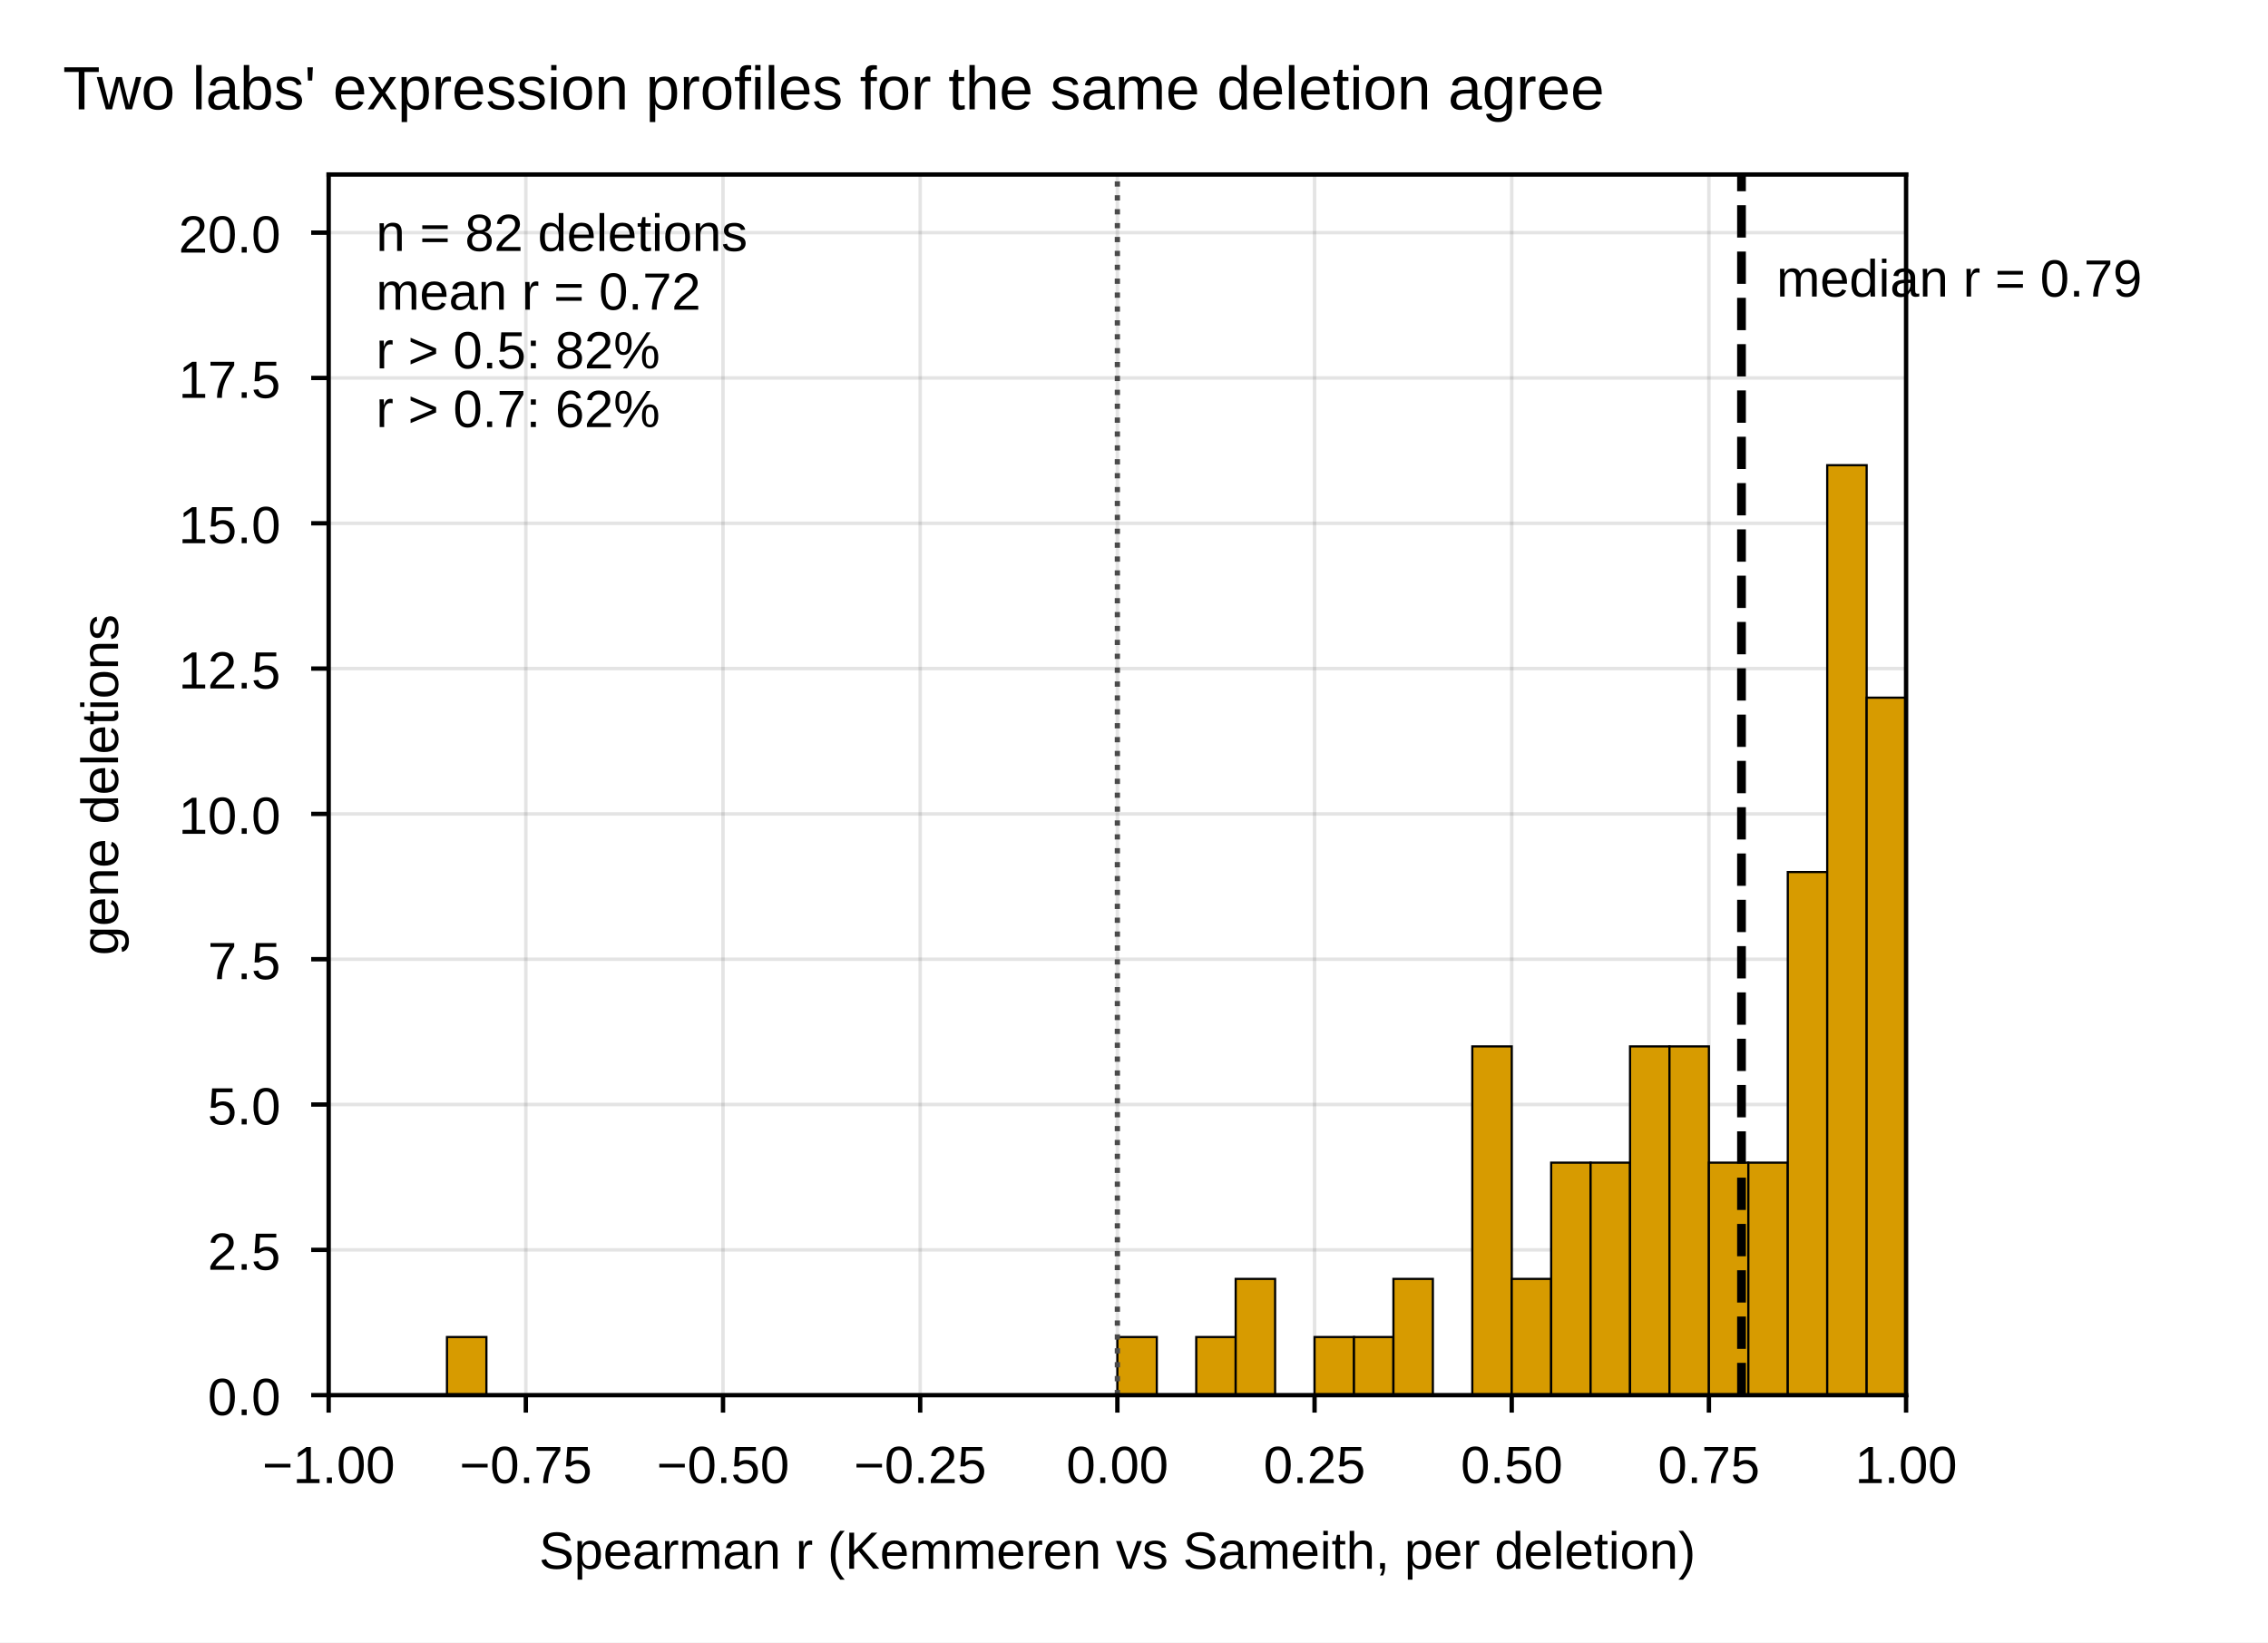
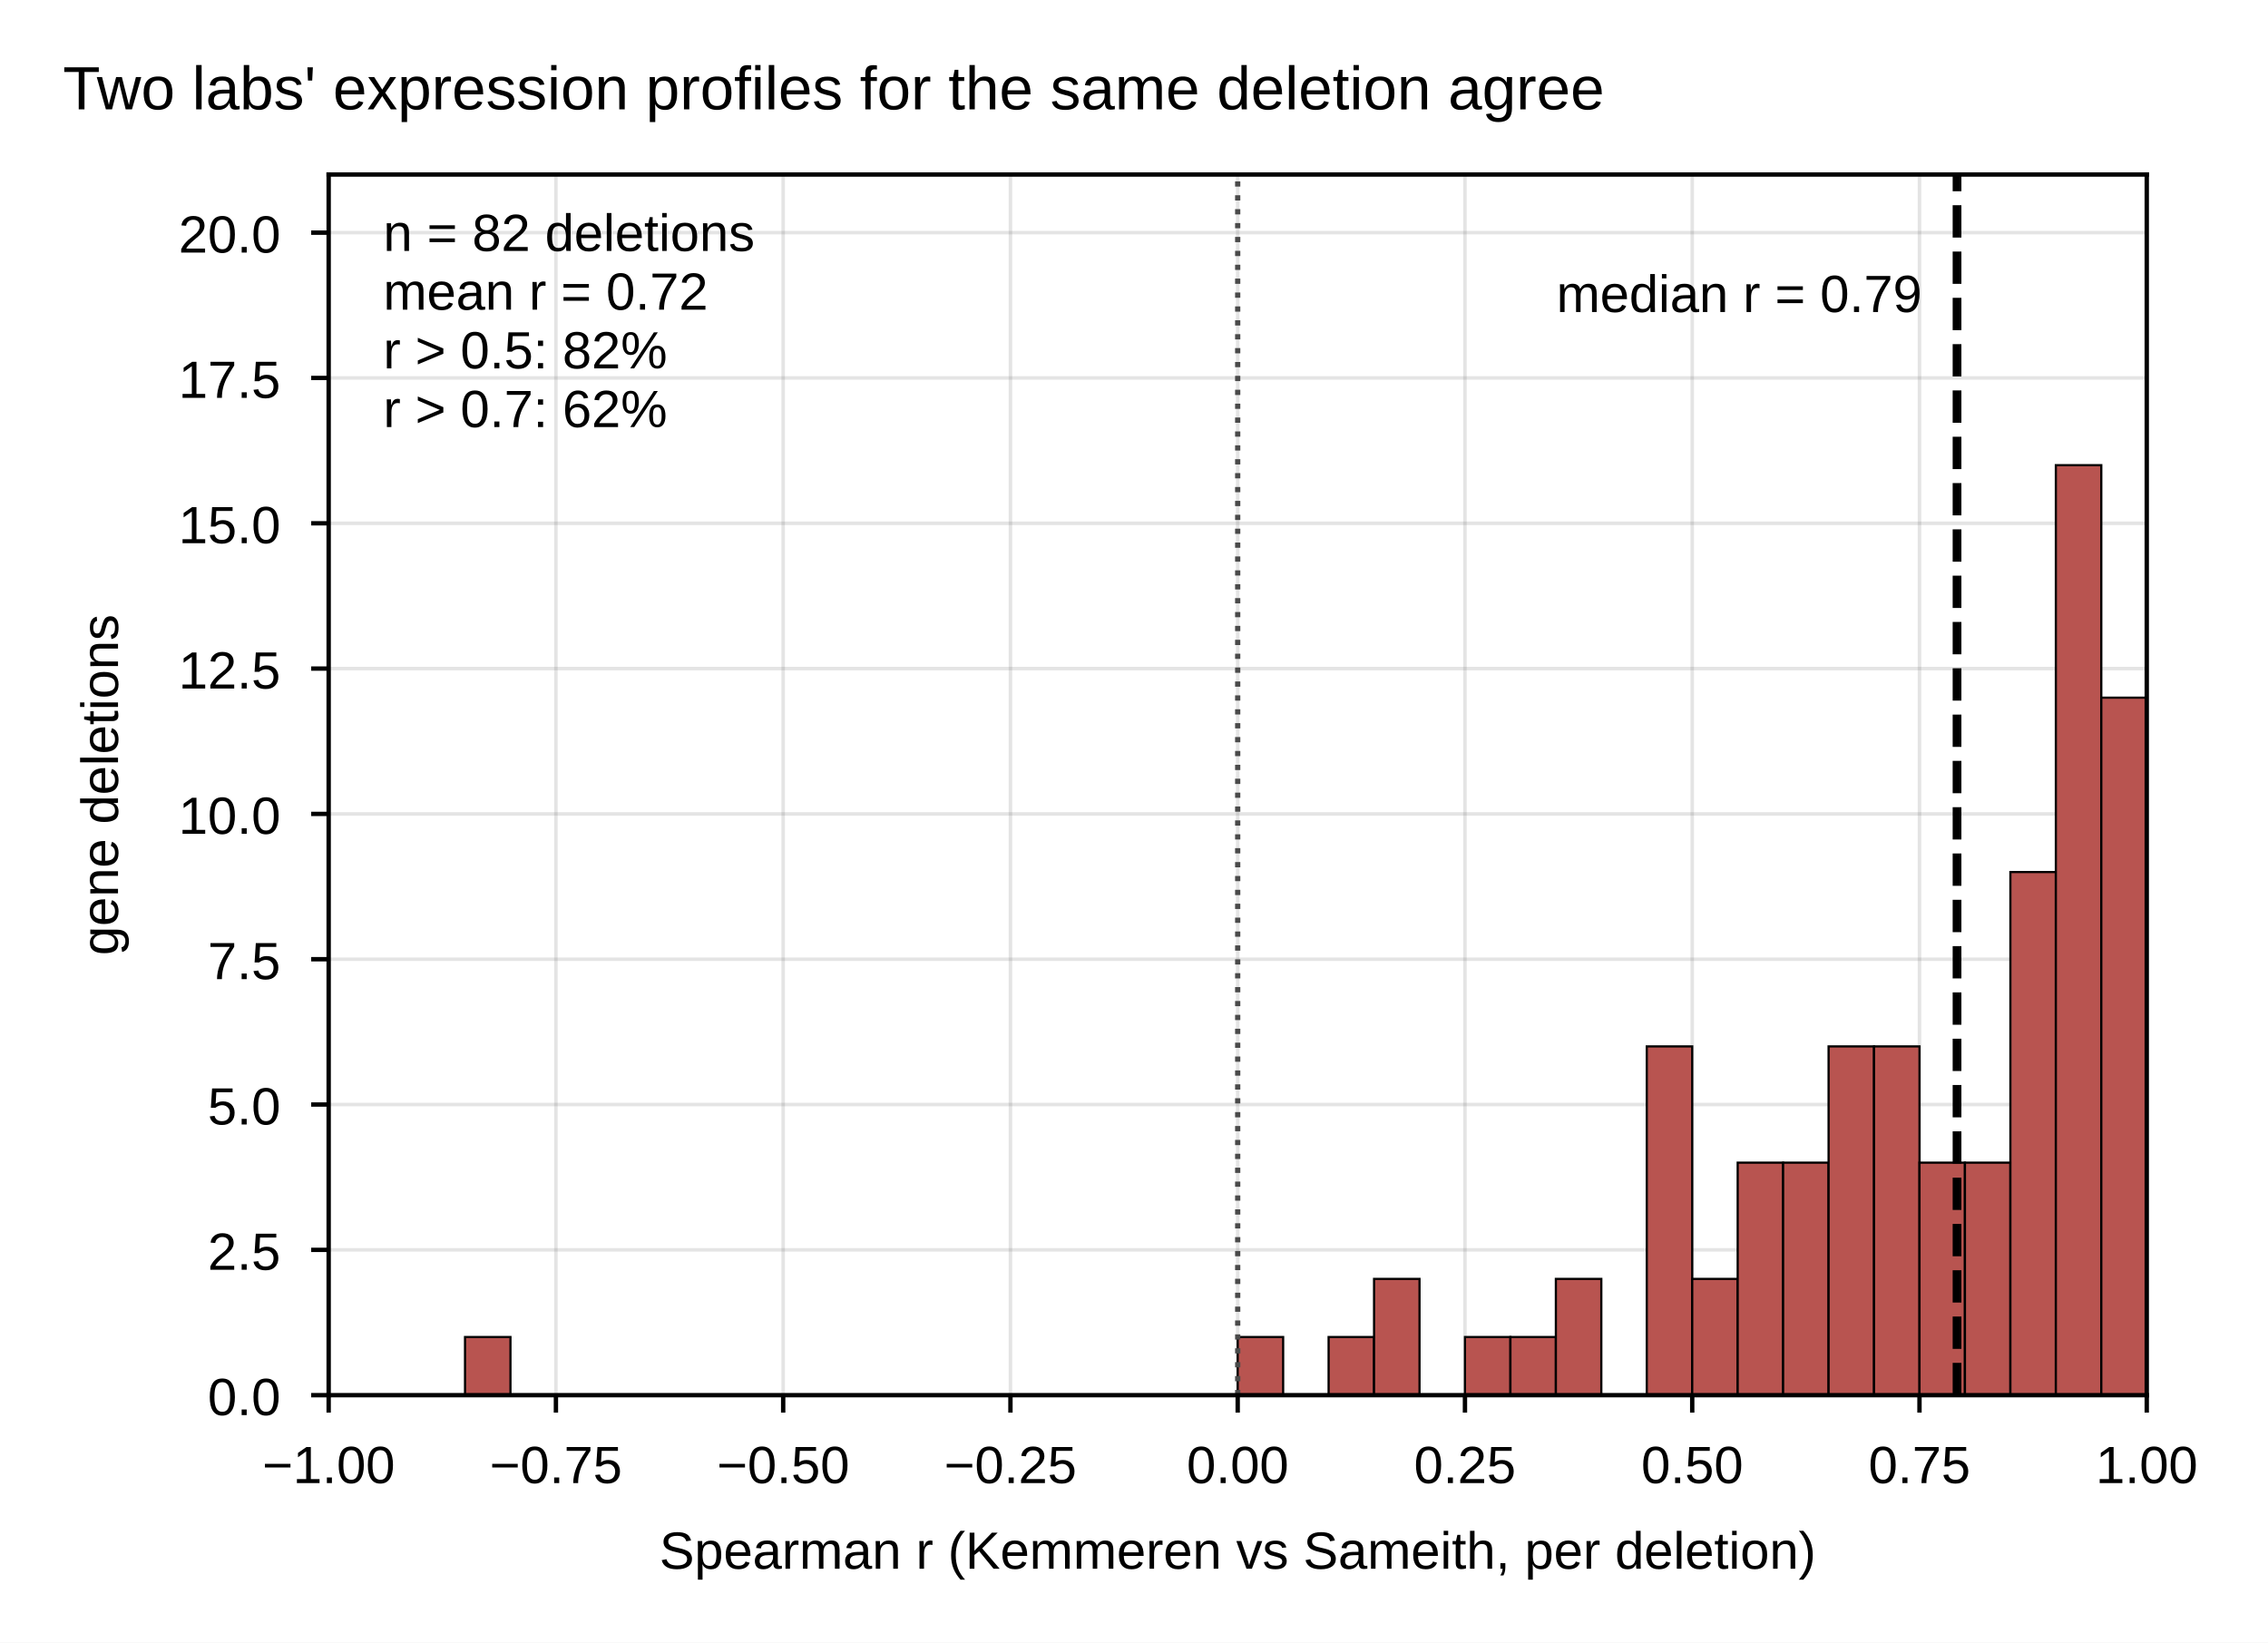
- <svg xmlns="http://www.w3.org/2000/svg" xmlns:xlink="http://www.w3.org/1999/xlink" width="360.559" height="261.115" viewBox="0 0 360.559 261.115" version="1.1">
+ <svg xmlns="http://www.w3.org/2000/svg" xmlns:xlink="http://www.w3.org/1999/xlink" width="360.557" height="261.115" viewBox="0 0 360.557 261.115" version="1.1">
  <g transform="scale(1.388889)">
    <defs>
      <style type="text/css">*{stroke-linejoin: round; stroke-linecap: butt}</style>
    </defs>
    <g id="figure_1">
      <g id="patch_1">
-         <path d="M 0 188.003  L 259.602 188.003  L 259.602 0  L 0 0  z " style="fill: #ffffff" />
+         <path d="M 0 188.003  L 259.601 188.003  L 259.601 0  L 0 0  z " style="fill: #ffffff" />
      </g>
      <g id="axes_1">
        <g id="patch_2">
-           <path d="M 37.619 159.689  L 218.177 159.689  L 218.177 19.975  L 37.619 19.975  z " style="fill: #ffffff" />
+           <path d="M 37.619 159.689  L 245.722 159.689  L 245.722 19.975  L 37.619 19.975  z " style="fill: #ffffff" />
        </g>
        <g id="matplotlib.axis_1">
          <g id="xtick_1">
            <g id="line2d_1">
-               <path d="M 37.619 159.689  L 37.619 19.975  " clip-path="url(#pa8dea5b2d0)" style="fill: none; stroke: #4a4a4a; stroke-opacity: 0.15; stroke-width: 0.4; stroke-linecap: square" />
+               <path d="M 37.619 159.689  L 37.619 19.975  " clip-path="url(#pc65c2c887c)" style="fill: none; stroke: #4a4a4a; stroke-opacity: 0.15; stroke-width: 0.4; stroke-linecap: square" />
            </g>
            <g id="line2d_2">
              <defs>
-                 <path id="m98ed758b0b" d="M 0 0  L 0 2  " style="stroke: #000000; stroke-width: 0.5" />
+                 <path id="md469f7d8dd" d="M 0 0  L 0 2  " style="stroke: #000000; stroke-width: 0.5" />
              </defs>
              <g>
-                 <use xlink:href="#m98ed758b0b" x="37.619" y="159.689" style="stroke: #000000; stroke-width: 0.5" />
+                 <use xlink:href="#md469f7d8dd" x="37.619" y="159.689" style="stroke: #000000; stroke-width: 0.5" />
              </g>
            </g>
            <g id="text_1">
              <text style="font-size: 6px; font-family: 'Arial', 'Helvetica', 'DejaVu Sans', sans-serif; text-anchor: middle" x="37.619" y="169.748" transform="rotate(-0 37.61925 169.748)">−1.00</text>
            </g>
          </g>
          <g id="xtick_2">
            <g id="line2d_3">
-               <path d="M 60.189 159.689  L 60.189 19.975  " clip-path="url(#pa8dea5b2d0)" style="fill: none; stroke: #4a4a4a; stroke-opacity: 0.15; stroke-width: 0.4; stroke-linecap: square" />
+               <path d="M 63.632 159.689  L 63.632 19.975  " clip-path="url(#pc65c2c887c)" style="fill: none; stroke: #4a4a4a; stroke-opacity: 0.15; stroke-width: 0.4; stroke-linecap: square" />
            </g>
            <g id="line2d_4">
              <g>
-                 <use xlink:href="#m98ed758b0b" x="60.189" y="159.689" style="stroke: #000000; stroke-width: 0.5" />
+                 <use xlink:href="#md469f7d8dd" x="63.632" y="159.689" style="stroke: #000000; stroke-width: 0.5" />
              </g>
            </g>
            <g id="text_2">
-               <text style="font-size: 6px; font-family: 'Arial', 'Helvetica', 'DejaVu Sans', sans-serif; text-anchor: middle" x="60.189" y="169.748" transform="rotate(-0 60.18896 169.748)">−0.75</text>
+               <text style="font-size: 6px; font-family: 'Arial', 'Helvetica', 'DejaVu Sans', sans-serif; text-anchor: middle" x="63.632" y="169.748" transform="rotate(-0 63.63205 169.748)">−0.75</text>
            </g>
          </g>
          <g id="xtick_3">
            <g id="line2d_5">
-               <path d="M 82.759 159.689  L 82.759 19.975  " clip-path="url(#pa8dea5b2d0)" style="fill: none; stroke: #4a4a4a; stroke-opacity: 0.15; stroke-width: 0.4; stroke-linecap: square" />
+               <path d="M 89.645 159.689  L 89.645 19.975  " clip-path="url(#pc65c2c887c)" style="fill: none; stroke: #4a4a4a; stroke-opacity: 0.15; stroke-width: 0.4; stroke-linecap: square" />
            </g>
            <g id="line2d_6">
              <g>
-                 <use xlink:href="#m98ed758b0b" x="82.759" y="159.689" style="stroke: #000000; stroke-width: 0.5" />
+                 <use xlink:href="#md469f7d8dd" x="89.645" y="159.689" style="stroke: #000000; stroke-width: 0.5" />
              </g>
            </g>
            <g id="text_3">
-               <text style="font-size: 6px; font-family: 'Arial', 'Helvetica', 'DejaVu Sans', sans-serif; text-anchor: middle" x="82.759" y="169.748" transform="rotate(-0 82.75867 169.748)">−0.50</text>
+               <text style="font-size: 6px; font-family: 'Arial', 'Helvetica', 'DejaVu Sans', sans-serif; text-anchor: middle" x="89.645" y="169.748" transform="rotate(-0 89.64485 169.748)">−0.50</text>
            </g>
          </g>
          <g id="xtick_4">
            <g id="line2d_7">
-               <path d="M 105.328 159.689  L 105.328 19.975  " clip-path="url(#pa8dea5b2d0)" style="fill: none; stroke: #4a4a4a; stroke-opacity: 0.15; stroke-width: 0.4; stroke-linecap: square" />
+               <path d="M 115.658 159.689  L 115.658 19.975  " clip-path="url(#pc65c2c887c)" style="fill: none; stroke: #4a4a4a; stroke-opacity: 0.15; stroke-width: 0.4; stroke-linecap: square" />
            </g>
            <g id="line2d_8">
              <g>
-                 <use xlink:href="#m98ed758b0b" x="105.328" y="159.689" style="stroke: #000000; stroke-width: 0.5" />
+                 <use xlink:href="#md469f7d8dd" x="115.658" y="159.689" style="stroke: #000000; stroke-width: 0.5" />
              </g>
            </g>
            <g id="text_4">
-               <text style="font-size: 6px; font-family: 'Arial', 'Helvetica', 'DejaVu Sans', sans-serif; text-anchor: middle" x="105.328" y="169.748" transform="rotate(-0 105.3284 169.748)">−0.25</text>
+               <text style="font-size: 6px; font-family: 'Arial', 'Helvetica', 'DejaVu Sans', sans-serif; text-anchor: middle" x="115.658" y="169.748" transform="rotate(-0 115.6576 169.748)">−0.25</text>
            </g>
          </g>
          <g id="xtick_5">
            <g id="line2d_9">
-               <path d="M 127.898 159.689  L 127.898 19.975  " clip-path="url(#pa8dea5b2d0)" style="fill: none; stroke: #4a4a4a; stroke-opacity: 0.15; stroke-width: 0.4; stroke-linecap: square" />
+               <path d="M 141.67 159.689  L 141.67 19.975  " clip-path="url(#pc65c2c887c)" style="fill: none; stroke: #4a4a4a; stroke-opacity: 0.15; stroke-width: 0.4; stroke-linecap: square" />
            </g>
            <g id="line2d_10">
              <g>
-                 <use xlink:href="#m98ed758b0b" x="127.898" y="159.689" style="stroke: #000000; stroke-width: 0.5" />
+                 <use xlink:href="#md469f7d8dd" x="141.67" y="159.689" style="stroke: #000000; stroke-width: 0.5" />
              </g>
            </g>
            <g id="text_5">
-               <text style="font-size: 6px; font-family: 'Arial', 'Helvetica', 'DejaVu Sans', sans-serif; text-anchor: middle" x="127.898" y="169.748" transform="rotate(-0 127.8981 169.748)">0.00</text>
+               <text style="font-size: 6px; font-family: 'Arial', 'Helvetica', 'DejaVu Sans', sans-serif; text-anchor: middle" x="141.67" y="169.748" transform="rotate(-0 141.6704 169.748)">0.00</text>
            </g>
          </g>
          <g id="xtick_6">
            <g id="line2d_11">
-               <path d="M 150.468 159.689  L 150.468 19.975  " clip-path="url(#pa8dea5b2d0)" style="fill: none; stroke: #4a4a4a; stroke-opacity: 0.15; stroke-width: 0.4; stroke-linecap: square" />
+               <path d="M 167.683 159.689  L 167.683 19.975  " clip-path="url(#pc65c2c887c)" style="fill: none; stroke: #4a4a4a; stroke-opacity: 0.15; stroke-width: 0.4; stroke-linecap: square" />
            </g>
            <g id="line2d_12">
              <g>
-                 <use xlink:href="#m98ed758b0b" x="150.468" y="159.689" style="stroke: #000000; stroke-width: 0.5" />
+                 <use xlink:href="#md469f7d8dd" x="167.683" y="159.689" style="stroke: #000000; stroke-width: 0.5" />
              </g>
            </g>
            <g id="text_6">
-               <text style="font-size: 6px; font-family: 'Arial', 'Helvetica', 'DejaVu Sans', sans-serif; text-anchor: middle" x="150.468" y="169.748" transform="rotate(-0 150.4678 169.748)">0.25</text>
+               <text style="font-size: 6px; font-family: 'Arial', 'Helvetica', 'DejaVu Sans', sans-serif; text-anchor: middle" x="167.683" y="169.748" transform="rotate(-0 167.6832 169.748)">0.25</text>
            </g>
          </g>
          <g id="xtick_7">
            <g id="line2d_13">
-               <path d="M 173.038 159.689  L 173.038 19.975  " clip-path="url(#pa8dea5b2d0)" style="fill: none; stroke: #4a4a4a; stroke-opacity: 0.15; stroke-width: 0.4; stroke-linecap: square" />
+               <path d="M 193.696 159.689  L 193.696 19.975  " clip-path="url(#pc65c2c887c)" style="fill: none; stroke: #4a4a4a; stroke-opacity: 0.15; stroke-width: 0.4; stroke-linecap: square" />
            </g>
            <g id="line2d_14">
              <g>
-                 <use xlink:href="#m98ed758b0b" x="173.038" y="159.689" style="stroke: #000000; stroke-width: 0.5" />
+                 <use xlink:href="#md469f7d8dd" x="193.696" y="159.689" style="stroke: #000000; stroke-width: 0.5" />
              </g>
            </g>
            <g id="text_7">
-               <text style="font-size: 6px; font-family: 'Arial', 'Helvetica', 'DejaVu Sans', sans-serif; text-anchor: middle" x="173.038" y="169.748" transform="rotate(-0 173.0375 169.748)">0.50</text>
+               <text style="font-size: 6px; font-family: 'Arial', 'Helvetica', 'DejaVu Sans', sans-serif; text-anchor: middle" x="193.696" y="169.748" transform="rotate(-0 193.696 169.748)">0.50</text>
            </g>
          </g>
          <g id="xtick_8">
            <g id="line2d_15">
-               <path d="M 195.607 159.689  L 195.607 19.975  " clip-path="url(#pa8dea5b2d0)" style="fill: none; stroke: #4a4a4a; stroke-opacity: 0.15; stroke-width: 0.4; stroke-linecap: square" />
+               <path d="M 219.709 159.689  L 219.709 19.975  " clip-path="url(#pc65c2c887c)" style="fill: none; stroke: #4a4a4a; stroke-opacity: 0.15; stroke-width: 0.4; stroke-linecap: square" />
            </g>
            <g id="line2d_16">
              <g>
-                 <use xlink:href="#m98ed758b0b" x="195.607" y="159.689" style="stroke: #000000; stroke-width: 0.5" />
+                 <use xlink:href="#md469f7d8dd" x="219.709" y="159.689" style="stroke: #000000; stroke-width: 0.5" />
              </g>
            </g>
            <g id="text_8">
-               <text style="font-size: 6px; font-family: 'Arial', 'Helvetica', 'DejaVu Sans', sans-serif; text-anchor: middle" x="195.607" y="169.748" transform="rotate(-0 195.6072 169.748)">0.75</text>
+               <text style="font-size: 6px; font-family: 'Arial', 'Helvetica', 'DejaVu Sans', sans-serif; text-anchor: middle" x="219.709" y="169.748" transform="rotate(-0 219.7088 169.748)">0.75</text>
            </g>
          </g>
          <g id="xtick_9">
            <g id="line2d_17">
-               <path d="M 218.177 159.689  L 218.177 19.975  " clip-path="url(#pa8dea5b2d0)" style="fill: none; stroke: #4a4a4a; stroke-opacity: 0.15; stroke-width: 0.4; stroke-linecap: square" />
+               <path d="M 245.722 159.689  L 245.722 19.975  " clip-path="url(#pc65c2c887c)" style="fill: none; stroke: #4a4a4a; stroke-opacity: 0.15; stroke-width: 0.4; stroke-linecap: square" />
            </g>
            <g id="line2d_18">
              <g>
-                 <use xlink:href="#m98ed758b0b" x="218.177" y="159.689" style="stroke: #000000; stroke-width: 0.5" />
+                 <use xlink:href="#md469f7d8dd" x="245.722" y="159.689" style="stroke: #000000; stroke-width: 0.5" />
              </g>
            </g>
            <g id="text_9">
-               <text style="font-size: 6px; font-family: 'Arial', 'Helvetica', 'DejaVu Sans', sans-serif; text-anchor: middle" x="218.177" y="169.748" transform="rotate(-0 218.1769 169.748)">1.00</text>
+               <text style="font-size: 6px; font-family: 'Arial', 'Helvetica', 'DejaVu Sans', sans-serif; text-anchor: middle" x="245.722" y="169.748" transform="rotate(-0 245.7216 169.748)">1.00</text>
            </g>
          </g>
          <g id="text_10">
-             <text style="font-size: 6px; font-family: 'Arial', 'Helvetica', 'DejaVu Sans', sans-serif; text-anchor: middle" x="127.898" y="179.555" transform="rotate(-0 127.8981 179.5549)">Spearman r  (Kemmeren vs Sameith, per deletion)</text>
+             <text style="font-size: 6px; font-family: 'Arial', 'Helvetica', 'DejaVu Sans', sans-serif; text-anchor: middle" x="141.67" y="179.555" transform="rotate(-0 141.6704 179.5549)">Spearman r  (Kemmeren vs Sameith, per deletion)</text>
          </g>
        </g>
        <g id="matplotlib.axis_2">
          <g id="ytick_1">
            <g id="line2d_19">
-               <path d="M 37.619 159.689  L 218.177 159.689  " clip-path="url(#pa8dea5b2d0)" style="fill: none; stroke: #4a4a4a; stroke-opacity: 0.15; stroke-width: 0.4; stroke-linecap: square" />
+               <path d="M 37.619 159.689  L 245.722 159.689  " clip-path="url(#pc65c2c887c)" style="fill: none; stroke: #4a4a4a; stroke-opacity: 0.15; stroke-width: 0.4; stroke-linecap: square" />
            </g>
            <g id="line2d_20">
              <defs>
-                 <path id="md555bbc85b" d="M 0 0  L -2 0  " style="stroke: #000000; stroke-width: 0.5" />
+                 <path id="m8a051f72f9" d="M 0 0  L -2 0  " style="stroke: #000000; stroke-width: 0.5" />
              </defs>
              <g>
-                 <use xlink:href="#md555bbc85b" x="37.619" y="159.689" style="stroke: #000000; stroke-width: 0.5" />
+                 <use xlink:href="#m8a051f72f9" x="37.619" y="159.689" style="stroke: #000000; stroke-width: 0.5" />
              </g>
            </g>
            <g id="text_11">
              <text style="font-size: 6px; font-family: 'Arial', 'Helvetica', 'DejaVu Sans', sans-serif; text-anchor: end" x="32.119" y="161.968" transform="rotate(-0 32.11925 161.9685)">0.0</text>
            </g>
          </g>
          <g id="ytick_2">
            <g id="line2d_21">
-               <path d="M 37.619 143.056  L 218.177 143.056  " clip-path="url(#pa8dea5b2d0)" style="fill: none; stroke: #4a4a4a; stroke-opacity: 0.15; stroke-width: 0.4; stroke-linecap: square" />
+               <path d="M 37.619 143.056  L 245.722 143.056  " clip-path="url(#pc65c2c887c)" style="fill: none; stroke: #4a4a4a; stroke-opacity: 0.15; stroke-width: 0.4; stroke-linecap: square" />
            </g>
            <g id="line2d_22">
              <g>
-                 <use xlink:href="#md555bbc85b" x="37.619" y="143.056" style="stroke: #000000; stroke-width: 0.5" />
+                 <use xlink:href="#m8a051f72f9" x="37.619" y="143.056" style="stroke: #000000; stroke-width: 0.5" />
              </g>
            </g>
            <g id="text_12">
              <text style="font-size: 6px; font-family: 'Arial', 'Helvetica', 'DejaVu Sans', sans-serif; text-anchor: end" x="32.119" y="145.336" transform="rotate(-0 32.11925 145.3359)">2.5</text>
            </g>
          </g>
          <g id="ytick_3">
            <g id="line2d_23">
-               <path d="M 37.619 126.424  L 218.177 126.424  " clip-path="url(#pa8dea5b2d0)" style="fill: none; stroke: #4a4a4a; stroke-opacity: 0.15; stroke-width: 0.4; stroke-linecap: square" />
+               <path d="M 37.619 126.424  L 245.722 126.424  " clip-path="url(#pc65c2c887c)" style="fill: none; stroke: #4a4a4a; stroke-opacity: 0.15; stroke-width: 0.4; stroke-linecap: square" />
            </g>
            <g id="line2d_24">
              <g>
-                 <use xlink:href="#md555bbc85b" x="37.619" y="126.424" style="stroke: #000000; stroke-width: 0.5" />
+                 <use xlink:href="#m8a051f72f9" x="37.619" y="126.424" style="stroke: #000000; stroke-width: 0.5" />
              </g>
            </g>
            <g id="text_13">
              <text style="font-size: 6px; font-family: 'Arial', 'Helvetica', 'DejaVu Sans', sans-serif; text-anchor: end" x="32.119" y="128.703" transform="rotate(-0 32.11925 128.7033)">5.0</text>
            </g>
          </g>
          <g id="ytick_4">
            <g id="line2d_25">
-               <path d="M 37.619 109.791  L 218.177 109.791  " clip-path="url(#pa8dea5b2d0)" style="fill: none; stroke: #4a4a4a; stroke-opacity: 0.15; stroke-width: 0.4; stroke-linecap: square" />
+               <path d="M 37.619 109.791  L 245.722 109.791  " clip-path="url(#pc65c2c887c)" style="fill: none; stroke: #4a4a4a; stroke-opacity: 0.15; stroke-width: 0.4; stroke-linecap: square" />
            </g>
            <g id="line2d_26">
              <g>
-                 <use xlink:href="#md555bbc85b" x="37.619" y="109.791" style="stroke: #000000; stroke-width: 0.5" />
+                 <use xlink:href="#m8a051f72f9" x="37.619" y="109.791" style="stroke: #000000; stroke-width: 0.5" />
              </g>
            </g>
            <g id="text_14">
              <text style="font-size: 6px; font-family: 'Arial', 'Helvetica', 'DejaVu Sans', sans-serif; text-anchor: end" x="32.119" y="112.071" transform="rotate(-0 32.11925 112.0707)">7.5</text>
            </g>
          </g>
          <g id="ytick_5">
            <g id="line2d_27">
-               <path d="M 37.619 93.159  L 218.177 93.159  " clip-path="url(#pa8dea5b2d0)" style="fill: none; stroke: #4a4a4a; stroke-opacity: 0.15; stroke-width: 0.4; stroke-linecap: square" />
+               <path d="M 37.619 93.159  L 245.722 93.159  " clip-path="url(#pc65c2c887c)" style="fill: none; stroke: #4a4a4a; stroke-opacity: 0.15; stroke-width: 0.4; stroke-linecap: square" />
            </g>
            <g id="line2d_28">
              <g>
-                 <use xlink:href="#md555bbc85b" x="37.619" y="93.159" style="stroke: #000000; stroke-width: 0.5" />
+                 <use xlink:href="#m8a051f72f9" x="37.619" y="93.159" style="stroke: #000000; stroke-width: 0.5" />
              </g>
            </g>
            <g id="text_15">
              <text style="font-size: 6px; font-family: 'Arial', 'Helvetica', 'DejaVu Sans', sans-serif; text-anchor: end" x="32.119" y="95.438" transform="rotate(-0 32.11925 95.43809)">10.0</text>
            </g>
          </g>
          <g id="ytick_6">
            <g id="line2d_29">
-               <path d="M 37.619 76.526  L 218.177 76.526  " clip-path="url(#pa8dea5b2d0)" style="fill: none; stroke: #4a4a4a; stroke-opacity: 0.15; stroke-width: 0.4; stroke-linecap: square" />
+               <path d="M 37.619 76.526  L 245.722 76.526  " clip-path="url(#pc65c2c887c)" style="fill: none; stroke: #4a4a4a; stroke-opacity: 0.15; stroke-width: 0.4; stroke-linecap: square" />
            </g>
            <g id="line2d_30">
              <g>
-                 <use xlink:href="#md555bbc85b" x="37.619" y="76.526" style="stroke: #000000; stroke-width: 0.5" />
+                 <use xlink:href="#m8a051f72f9" x="37.619" y="76.526" style="stroke: #000000; stroke-width: 0.5" />
              </g>
            </g>
            <g id="text_16">
              <text style="font-size: 6px; font-family: 'Arial', 'Helvetica', 'DejaVu Sans', sans-serif; text-anchor: end" x="32.119" y="78.806" transform="rotate(-0 32.11925 78.8055)">12.5</text>
            </g>
          </g>
          <g id="ytick_7">
            <g id="line2d_31">
-               <path d="M 37.619 59.893  L 218.177 59.893  " clip-path="url(#pa8dea5b2d0)" style="fill: none; stroke: #4a4a4a; stroke-opacity: 0.15; stroke-width: 0.4; stroke-linecap: square" />
+               <path d="M 37.619 59.893  L 245.722 59.893  " clip-path="url(#pc65c2c887c)" style="fill: none; stroke: #4a4a4a; stroke-opacity: 0.15; stroke-width: 0.4; stroke-linecap: square" />
            </g>
            <g id="line2d_32">
              <g>
-                 <use xlink:href="#md555bbc85b" x="37.619" y="59.893" style="stroke: #000000; stroke-width: 0.5" />
+                 <use xlink:href="#m8a051f72f9" x="37.619" y="59.893" style="stroke: #000000; stroke-width: 0.5" />
              </g>
            </g>
            <g id="text_17">
              <text style="font-size: 6px; font-family: 'Arial', 'Helvetica', 'DejaVu Sans', sans-serif; text-anchor: end" x="32.119" y="62.173" transform="rotate(-0 32.11925 62.17291)">15.0</text>
            </g>
          </g>
          <g id="ytick_8">
            <g id="line2d_33">
-               <path d="M 37.619 43.261  L 218.177 43.261  " clip-path="url(#pa8dea5b2d0)" style="fill: none; stroke: #4a4a4a; stroke-opacity: 0.15; stroke-width: 0.4; stroke-linecap: square" />
+               <path d="M 37.619 43.261  L 245.722 43.261  " clip-path="url(#pc65c2c887c)" style="fill: none; stroke: #4a4a4a; stroke-opacity: 0.15; stroke-width: 0.4; stroke-linecap: square" />
            </g>
            <g id="line2d_34">
              <g>
-                 <use xlink:href="#md555bbc85b" x="37.619" y="43.261" style="stroke: #000000; stroke-width: 0.5" />
+                 <use xlink:href="#m8a051f72f9" x="37.619" y="43.261" style="stroke: #000000; stroke-width: 0.5" />
              </g>
            </g>
            <g id="text_18">
              <text style="font-size: 6px; font-family: 'Arial', 'Helvetica', 'DejaVu Sans', sans-serif; text-anchor: end" x="32.119" y="45.54" transform="rotate(-0 32.11925 45.54032)">17.5</text>
            </g>
          </g>
          <g id="ytick_9">
            <g id="line2d_35">
-               <path d="M 37.619 26.628  L 218.177 26.628  " clip-path="url(#pa8dea5b2d0)" style="fill: none; stroke: #4a4a4a; stroke-opacity: 0.15; stroke-width: 0.4; stroke-linecap: square" />
+               <path d="M 37.619 26.628  L 245.722 26.628  " clip-path="url(#pc65c2c887c)" style="fill: none; stroke: #4a4a4a; stroke-opacity: 0.15; stroke-width: 0.4; stroke-linecap: square" />
            </g>
            <g id="line2d_36">
              <g>
-                 <use xlink:href="#md555bbc85b" x="37.619" y="26.628" style="stroke: #000000; stroke-width: 0.5" />
+                 <use xlink:href="#m8a051f72f9" x="37.619" y="26.628" style="stroke: #000000; stroke-width: 0.5" />
              </g>
            </g>
            <g id="text_19">
              <text style="font-size: 6px; font-family: 'Arial', 'Helvetica', 'DejaVu Sans', sans-serif; text-anchor: end" x="32.119" y="28.908" transform="rotate(-0 32.11925 28.90773)">20.0</text>
            </g>
          </g>
          <g id="text_20">
            <text style="font-size: 6px; font-family: 'Arial', 'Helvetica', 'DejaVu Sans', sans-serif; text-anchor: middle" x="13.512" y="89.832" transform="rotate(-90 13.51206 89.83204)">gene deletions</text>
          </g>
        </g>
        <g id="patch_3">
-           <path d="M 37.619 159.689  L 42.133 159.689  L 42.133 159.689  L 37.619 159.689  z " clip-path="url(#pa8dea5b2d0)" style="fill: #d79b00; stroke: #000000; stroke-width: 0.25; stroke-linejoin: miter" />
+           <path d="M 37.619 159.689  L 42.822 159.689  L 42.822 159.689  L 37.619 159.689  z " clip-path="url(#pc65c2c887c)" style="fill: #b85450; stroke: #000000; stroke-width: 0.25; stroke-linejoin: miter" />
        </g>
        <g id="patch_4">
-           <path d="M 42.133 159.689  L 46.647 159.689  L 46.647 159.689  L 42.133 159.689  z " clip-path="url(#pa8dea5b2d0)" style="fill: #d79b00; stroke: #000000; stroke-width: 0.25; stroke-linejoin: miter" />
+           <path d="M 42.822 159.689  L 48.024 159.689  L 48.024 159.689  L 42.822 159.689  z " clip-path="url(#pc65c2c887c)" style="fill: #b85450; stroke: #000000; stroke-width: 0.25; stroke-linejoin: miter" />
        </g>
        <g id="patch_5">
-           <path d="M 46.647 159.689  L 51.161 159.689  L 51.161 159.689  L 46.647 159.689  z " clip-path="url(#pa8dea5b2d0)" style="fill: #d79b00; stroke: #000000; stroke-width: 0.25; stroke-linejoin: miter" />
+           <path d="M 48.024 159.689  L 53.227 159.689  L 53.227 159.689  L 48.024 159.689  z " clip-path="url(#pc65c2c887c)" style="fill: #b85450; stroke: #000000; stroke-width: 0.25; stroke-linejoin: miter" />
        </g>
        <g id="patch_6">
-           <path d="M 51.161 159.689  L 55.675 159.689  L 55.675 153.036  L 51.161 153.036  z " clip-path="url(#pa8dea5b2d0)" style="fill: #d79b00; stroke: #000000; stroke-width: 0.25; stroke-linejoin: miter" />
+           <path d="M 53.227 159.689  L 58.429 159.689  L 58.429 153.036  L 53.227 153.036  z " clip-path="url(#pc65c2c887c)" style="fill: #b85450; stroke: #000000; stroke-width: 0.25; stroke-linejoin: miter" />
        </g>
        <g id="patch_7">
-           <path d="M 55.675 159.689  L 60.189 159.689  L 60.189 159.689  L 55.675 159.689  z " clip-path="url(#pa8dea5b2d0)" style="fill: #d79b00; stroke: #000000; stroke-width: 0.25; stroke-linejoin: miter" />
+           <path d="M 58.429 159.689  L 63.632 159.689  L 63.632 159.689  L 58.429 159.689  z " clip-path="url(#pc65c2c887c)" style="fill: #b85450; stroke: #000000; stroke-width: 0.25; stroke-linejoin: miter" />
        </g>
        <g id="patch_8">
-           <path d="M 60.189 159.689  L 64.703 159.689  L 64.703 159.689  L 60.189 159.689  z " clip-path="url(#pa8dea5b2d0)" style="fill: #d79b00; stroke: #000000; stroke-width: 0.25; stroke-linejoin: miter" />
+           <path d="M 63.632 159.689  L 68.835 159.689  L 68.835 159.689  L 63.632 159.689  z " clip-path="url(#pc65c2c887c)" style="fill: #b85450; stroke: #000000; stroke-width: 0.25; stroke-linejoin: miter" />
        </g>
        <g id="patch_9">
-           <path d="M 64.703 159.689  L 69.217 159.689  L 69.217 159.689  L 64.703 159.689  z " clip-path="url(#pa8dea5b2d0)" style="fill: #d79b00; stroke: #000000; stroke-width: 0.25; stroke-linejoin: miter" />
+           <path d="M 68.835 159.689  L 74.037 159.689  L 74.037 159.689  L 68.835 159.689  z " clip-path="url(#pc65c2c887c)" style="fill: #b85450; stroke: #000000; stroke-width: 0.25; stroke-linejoin: miter" />
        </g>
        <g id="patch_10">
-           <path d="M 69.217 159.689  L 73.731 159.689  L 73.731 159.689  L 69.217 159.689  z " clip-path="url(#pa8dea5b2d0)" style="fill: #d79b00; stroke: #000000; stroke-width: 0.25; stroke-linejoin: miter" />
+           <path d="M 74.037 159.689  L 79.24 159.689  L 79.24 159.689  L 74.037 159.689  z " clip-path="url(#pc65c2c887c)" style="fill: #b85450; stroke: #000000; stroke-width: 0.25; stroke-linejoin: miter" />
        </g>
        <g id="patch_11">
-           <path d="M 73.731 159.689  L 78.245 159.689  L 78.245 159.689  L 73.731 159.689  z " clip-path="url(#pa8dea5b2d0)" style="fill: #d79b00; stroke: #000000; stroke-width: 0.25; stroke-linejoin: miter" />
+           <path d="M 79.24 159.689  L 84.442 159.689  L 84.442 159.689  L 79.24 159.689  z " clip-path="url(#pc65c2c887c)" style="fill: #b85450; stroke: #000000; stroke-width: 0.25; stroke-linejoin: miter" />
        </g>
        <g id="patch_12">
-           <path d="M 78.245 159.689  L 82.759 159.689  L 82.759 159.689  L 78.245 159.689  z " clip-path="url(#pa8dea5b2d0)" style="fill: #d79b00; stroke: #000000; stroke-width: 0.25; stroke-linejoin: miter" />
+           <path d="M 84.442 159.689  L 89.645 159.689  L 89.645 159.689  L 84.442 159.689  z " clip-path="url(#pc65c2c887c)" style="fill: #b85450; stroke: #000000; stroke-width: 0.25; stroke-linejoin: miter" />
        </g>
        <g id="patch_13">
-           <path d="M 82.759 159.689  L 87.273 159.689  L 87.273 159.689  L 82.759 159.689  z " clip-path="url(#pa8dea5b2d0)" style="fill: #d79b00; stroke: #000000; stroke-width: 0.25; stroke-linejoin: miter" />
+           <path d="M 89.645 159.689  L 94.847 159.689  L 94.847 159.689  L 89.645 159.689  z " clip-path="url(#pc65c2c887c)" style="fill: #b85450; stroke: #000000; stroke-width: 0.25; stroke-linejoin: miter" />
        </g>
        <g id="patch_14">
-           <path d="M 87.273 159.689  L 91.787 159.689  L 91.787 159.689  L 87.273 159.689  z " clip-path="url(#pa8dea5b2d0)" style="fill: #d79b00; stroke: #000000; stroke-width: 0.25; stroke-linejoin: miter" />
+           <path d="M 94.847 159.689  L 100.05 159.689  L 100.05 159.689  L 94.847 159.689  z " clip-path="url(#pc65c2c887c)" style="fill: #b85450; stroke: #000000; stroke-width: 0.25; stroke-linejoin: miter" />
        </g>
        <g id="patch_15">
-           <path d="M 91.787 159.689  L 96.3 159.689  L 96.3 159.689  L 91.787 159.689  z " clip-path="url(#pa8dea5b2d0)" style="fill: #d79b00; stroke: #000000; stroke-width: 0.25; stroke-linejoin: miter" />
+           <path d="M 100.05 159.689  L 105.253 159.689  L 105.253 159.689  L 100.05 159.689  z " clip-path="url(#pc65c2c887c)" style="fill: #b85450; stroke: #000000; stroke-width: 0.25; stroke-linejoin: miter" />
        </g>
        <g id="patch_16">
-           <path d="M 96.3 159.689  L 100.814 159.689  L 100.814 159.689  L 96.3 159.689  z " clip-path="url(#pa8dea5b2d0)" style="fill: #d79b00; stroke: #000000; stroke-width: 0.25; stroke-linejoin: miter" />
+           <path d="M 105.253 159.689  L 110.455 159.689  L 110.455 159.689  L 105.253 159.689  z " clip-path="url(#pc65c2c887c)" style="fill: #b85450; stroke: #000000; stroke-width: 0.25; stroke-linejoin: miter" />
        </g>
        <g id="patch_17">
-           <path d="M 100.814 159.689  L 105.328 159.689  L 105.328 159.689  L 100.814 159.689  z " clip-path="url(#pa8dea5b2d0)" style="fill: #d79b00; stroke: #000000; stroke-width: 0.25; stroke-linejoin: miter" />
+           <path d="M 110.455 159.689  L 115.658 159.689  L 115.658 159.689  L 110.455 159.689  z " clip-path="url(#pc65c2c887c)" style="fill: #b85450; stroke: #000000; stroke-width: 0.25; stroke-linejoin: miter" />
        </g>
        <g id="patch_18">
-           <path d="M 105.328 159.689  L 109.842 159.689  L 109.842 159.689  L 105.328 159.689  z " clip-path="url(#pa8dea5b2d0)" style="fill: #d79b00; stroke: #000000; stroke-width: 0.25; stroke-linejoin: miter" />
+           <path d="M 115.658 159.689  L 120.86 159.689  L 120.86 159.689  L 115.658 159.689  z " clip-path="url(#pc65c2c887c)" style="fill: #b85450; stroke: #000000; stroke-width: 0.25; stroke-linejoin: miter" />
        </g>
        <g id="patch_19">
-           <path d="M 109.842 159.689  L 114.356 159.689  L 114.356 159.689  L 109.842 159.689  z " clip-path="url(#pa8dea5b2d0)" style="fill: #d79b00; stroke: #000000; stroke-width: 0.25; stroke-linejoin: miter" />
+           <path d="M 120.86 159.689  L 126.063 159.689  L 126.063 159.689  L 120.86 159.689  z " clip-path="url(#pc65c2c887c)" style="fill: #b85450; stroke: #000000; stroke-width: 0.25; stroke-linejoin: miter" />
        </g>
        <g id="patch_20">
-           <path d="M 114.356 159.689  L 118.87 159.689  L 118.87 159.689  L 114.356 159.689  z " clip-path="url(#pa8dea5b2d0)" style="fill: #d79b00; stroke: #000000; stroke-width: 0.25; stroke-linejoin: miter" />
+           <path d="M 126.063 159.689  L 131.265 159.689  L 131.265 159.689  L 126.063 159.689  z " clip-path="url(#pc65c2c887c)" style="fill: #b85450; stroke: #000000; stroke-width: 0.25; stroke-linejoin: miter" />
        </g>
        <g id="patch_21">
-           <path d="M 118.87 159.689  L 123.384 159.689  L 123.384 159.689  L 118.87 159.689  z " clip-path="url(#pa8dea5b2d0)" style="fill: #d79b00; stroke: #000000; stroke-width: 0.25; stroke-linejoin: miter" />
+           <path d="M 131.265 159.689  L 136.468 159.689  L 136.468 159.689  L 131.265 159.689  z " clip-path="url(#pc65c2c887c)" style="fill: #b85450; stroke: #000000; stroke-width: 0.25; stroke-linejoin: miter" />
        </g>
        <g id="patch_22">
-           <path d="M 123.384 159.689  L 127.898 159.689  L 127.898 159.689  L 123.384 159.689  z " clip-path="url(#pa8dea5b2d0)" style="fill: #d79b00; stroke: #000000; stroke-width: 0.25; stroke-linejoin: miter" />
+           <path d="M 136.468 159.689  L 141.67 159.689  L 141.67 159.689  L 136.468 159.689  z " clip-path="url(#pc65c2c887c)" style="fill: #b85450; stroke: #000000; stroke-width: 0.25; stroke-linejoin: miter" />
        </g>
        <g id="patch_23">
-           <path d="M 127.898 159.689  L 132.412 159.689  L 132.412 153.036  L 127.898 153.036  z " clip-path="url(#pa8dea5b2d0)" style="fill: #d79b00; stroke: #000000; stroke-width: 0.25; stroke-linejoin: miter" />
+           <path d="M 141.67 159.689  L 146.873 159.689  L 146.873 153.036  L 141.67 153.036  z " clip-path="url(#pc65c2c887c)" style="fill: #b85450; stroke: #000000; stroke-width: 0.25; stroke-linejoin: miter" />
        </g>
        <g id="patch_24">
-           <path d="M 132.412 159.689  L 136.926 159.689  L 136.926 159.689  L 132.412 159.689  z " clip-path="url(#pa8dea5b2d0)" style="fill: #d79b00; stroke: #000000; stroke-width: 0.25; stroke-linejoin: miter" />
+           <path d="M 146.873 159.689  L 152.076 159.689  L 152.076 159.689  L 146.873 159.689  z " clip-path="url(#pc65c2c887c)" style="fill: #b85450; stroke: #000000; stroke-width: 0.25; stroke-linejoin: miter" />
        </g>
        <g id="patch_25">
-           <path d="M 136.926 159.689  L 141.44 159.689  L 141.44 153.036  L 136.926 153.036  z " clip-path="url(#pa8dea5b2d0)" style="fill: #d79b00; stroke: #000000; stroke-width: 0.25; stroke-linejoin: miter" />
+           <path d="M 152.076 159.689  L 157.278 159.689  L 157.278 153.036  L 152.076 153.036  z " clip-path="url(#pc65c2c887c)" style="fill: #b85450; stroke: #000000; stroke-width: 0.25; stroke-linejoin: miter" />
        </g>
        <g id="patch_26">
-           <path d="M 141.44 159.689  L 145.954 159.689  L 145.954 146.383  L 141.44 146.383  z " clip-path="url(#pa8dea5b2d0)" style="fill: #d79b00; stroke: #000000; stroke-width: 0.25; stroke-linejoin: miter" />
+           <path d="M 157.278 159.689  L 162.481 159.689  L 162.481 146.383  L 157.278 146.383  z " clip-path="url(#pc65c2c887c)" style="fill: #b85450; stroke: #000000; stroke-width: 0.25; stroke-linejoin: miter" />
        </g>
        <g id="patch_27">
-           <path d="M 145.954 159.689  L 150.468 159.689  L 150.468 159.689  L 145.954 159.689  z " clip-path="url(#pa8dea5b2d0)" style="fill: #d79b00; stroke: #000000; stroke-width: 0.25; stroke-linejoin: miter" />
+           <path d="M 162.481 159.689  L 167.683 159.689  L 167.683 159.689  L 162.481 159.689  z " clip-path="url(#pc65c2c887c)" style="fill: #b85450; stroke: #000000; stroke-width: 0.25; stroke-linejoin: miter" />
        </g>
        <g id="patch_28">
-           <path d="M 150.468 159.689  L 154.982 159.689  L 154.982 153.036  L 150.468 153.036  z " clip-path="url(#pa8dea5b2d0)" style="fill: #d79b00; stroke: #000000; stroke-width: 0.25; stroke-linejoin: miter" />
+           <path d="M 167.683 159.689  L 172.886 159.689  L 172.886 153.036  L 167.683 153.036  z " clip-path="url(#pc65c2c887c)" style="fill: #b85450; stroke: #000000; stroke-width: 0.25; stroke-linejoin: miter" />
        </g>
        <g id="patch_29">
-           <path d="M 154.982 159.689  L 159.496 159.689  L 159.496 153.036  L 154.982 153.036  z " clip-path="url(#pa8dea5b2d0)" style="fill: #d79b00; stroke: #000000; stroke-width: 0.25; stroke-linejoin: miter" />
+           <path d="M 172.886 159.689  L 178.088 159.689  L 178.088 153.036  L 172.886 153.036  z " clip-path="url(#pc65c2c887c)" style="fill: #b85450; stroke: #000000; stroke-width: 0.25; stroke-linejoin: miter" />
        </g>
        <g id="patch_30">
-           <path d="M 159.496 159.689  L 164.01 159.689  L 164.01 146.383  L 159.496 146.383  z " clip-path="url(#pa8dea5b2d0)" style="fill: #d79b00; stroke: #000000; stroke-width: 0.25; stroke-linejoin: miter" />
+           <path d="M 178.088 159.689  L 183.291 159.689  L 183.291 146.383  L 178.088 146.383  z " clip-path="url(#pc65c2c887c)" style="fill: #b85450; stroke: #000000; stroke-width: 0.25; stroke-linejoin: miter" />
        </g>
        <g id="patch_31">
-           <path d="M 164.01 159.689  L 168.524 159.689  L 168.524 159.689  L 164.01 159.689  z " clip-path="url(#pa8dea5b2d0)" style="fill: #d79b00; stroke: #000000; stroke-width: 0.25; stroke-linejoin: miter" />
+           <path d="M 183.291 159.689  L 188.493 159.689  L 188.493 159.689  L 183.291 159.689  z " clip-path="url(#pc65c2c887c)" style="fill: #b85450; stroke: #000000; stroke-width: 0.25; stroke-linejoin: miter" />
        </g>
        <g id="patch_32">
-           <path d="M 168.524 159.689  L 173.038 159.689  L 173.038 119.771  L 168.524 119.771  z " clip-path="url(#pa8dea5b2d0)" style="fill: #d79b00; stroke: #000000; stroke-width: 0.25; stroke-linejoin: miter" />
+           <path d="M 188.493 159.689  L 193.696 159.689  L 193.696 119.771  L 188.493 119.771  z " clip-path="url(#pc65c2c887c)" style="fill: #b85450; stroke: #000000; stroke-width: 0.25; stroke-linejoin: miter" />
        </g>
        <g id="patch_33">
-           <path d="M 173.038 159.689  L 177.551 159.689  L 177.551 146.383  L 173.038 146.383  z " clip-path="url(#pa8dea5b2d0)" style="fill: #d79b00; stroke: #000000; stroke-width: 0.25; stroke-linejoin: miter" />
+           <path d="M 193.696 159.689  L 198.899 159.689  L 198.899 146.383  L 193.696 146.383  z " clip-path="url(#pc65c2c887c)" style="fill: #b85450; stroke: #000000; stroke-width: 0.25; stroke-linejoin: miter" />
        </g>
        <g id="patch_34">
-           <path d="M 177.551 159.689  L 182.065 159.689  L 182.065 133.077  L 177.551 133.077  z " clip-path="url(#pa8dea5b2d0)" style="fill: #d79b00; stroke: #000000; stroke-width: 0.25; stroke-linejoin: miter" />
+           <path d="M 198.899 159.689  L 204.101 159.689  L 204.101 133.077  L 198.899 133.077  z " clip-path="url(#pc65c2c887c)" style="fill: #b85450; stroke: #000000; stroke-width: 0.25; stroke-linejoin: miter" />
        </g>
        <g id="patch_35">
-           <path d="M 182.065 159.689  L 186.579 159.689  L 186.579 133.077  L 182.065 133.077  z " clip-path="url(#pa8dea5b2d0)" style="fill: #d79b00; stroke: #000000; stroke-width: 0.25; stroke-linejoin: miter" />
+           <path d="M 204.101 159.689  L 209.304 159.689  L 209.304 133.077  L 204.101 133.077  z " clip-path="url(#pc65c2c887c)" style="fill: #b85450; stroke: #000000; stroke-width: 0.25; stroke-linejoin: miter" />
        </g>
        <g id="patch_36">
-           <path d="M 186.579 159.689  L 191.093 159.689  L 191.093 119.771  L 186.579 119.771  z " clip-path="url(#pa8dea5b2d0)" style="fill: #d79b00; stroke: #000000; stroke-width: 0.25; stroke-linejoin: miter" />
+           <path d="M 209.304 159.689  L 214.506 159.689  L 214.506 119.771  L 209.304 119.771  z " clip-path="url(#pc65c2c887c)" style="fill: #b85450; stroke: #000000; stroke-width: 0.25; stroke-linejoin: miter" />
        </g>
        <g id="patch_37">
-           <path d="M 191.093 159.689  L 195.607 159.689  L 195.607 119.771  L 191.093 119.771  z " clip-path="url(#pa8dea5b2d0)" style="fill: #d79b00; stroke: #000000; stroke-width: 0.25; stroke-linejoin: miter" />
+           <path d="M 214.506 159.689  L 219.709 159.689  L 219.709 119.771  L 214.506 119.771  z " clip-path="url(#pc65c2c887c)" style="fill: #b85450; stroke: #000000; stroke-width: 0.25; stroke-linejoin: miter" />
        </g>
        <g id="patch_38">
-           <path d="M 195.607 159.689  L 200.121 159.689  L 200.121 133.077  L 195.607 133.077  z " clip-path="url(#pa8dea5b2d0)" style="fill: #d79b00; stroke: #000000; stroke-width: 0.25; stroke-linejoin: miter" />
+           <path d="M 219.709 159.689  L 224.911 159.689  L 224.911 133.077  L 219.709 133.077  z " clip-path="url(#pc65c2c887c)" style="fill: #b85450; stroke: #000000; stroke-width: 0.25; stroke-linejoin: miter" />
        </g>
        <g id="patch_39">
-           <path d="M 200.121 159.689  L 204.635 159.689  L 204.635 133.077  L 200.121 133.077  z " clip-path="url(#pa8dea5b2d0)" style="fill: #d79b00; stroke: #000000; stroke-width: 0.25; stroke-linejoin: miter" />
+           <path d="M 224.911 159.689  L 230.114 159.689  L 230.114 133.077  L 224.911 133.077  z " clip-path="url(#pc65c2c887c)" style="fill: #b85450; stroke: #000000; stroke-width: 0.25; stroke-linejoin: miter" />
        </g>
        <g id="patch_40">
-           <path d="M 204.635 159.689  L 209.149 159.689  L 209.149 99.812  L 204.635 99.812  z " clip-path="url(#pa8dea5b2d0)" style="fill: #d79b00; stroke: #000000; stroke-width: 0.25; stroke-linejoin: miter" />
+           <path d="M 230.114 159.689  L 235.317 159.689  L 235.317 99.812  L 230.114 99.812  z " clip-path="url(#pc65c2c887c)" style="fill: #b85450; stroke: #000000; stroke-width: 0.25; stroke-linejoin: miter" />
        </g>
        <g id="patch_41">
-           <path d="M 209.149 159.689  L 213.663 159.689  L 213.663 53.24  L 209.149 53.24  z " clip-path="url(#pa8dea5b2d0)" style="fill: #d79b00; stroke: #000000; stroke-width: 0.25; stroke-linejoin: miter" />
+           <path d="M 235.317 159.689  L 240.519 159.689  L 240.519 53.24  L 235.317 53.24  z " clip-path="url(#pc65c2c887c)" style="fill: #b85450; stroke: #000000; stroke-width: 0.25; stroke-linejoin: miter" />
        </g>
        <g id="patch_42">
-           <path d="M 213.663 159.689  L 218.177 159.689  L 218.177 79.852  L 213.663 79.852  z " clip-path="url(#pa8dea5b2d0)" style="fill: #d79b00; stroke: #000000; stroke-width: 0.25; stroke-linejoin: miter" />
+           <path d="M 240.519 159.689  L 245.722 159.689  L 245.722 79.852  L 240.519 79.852  z " clip-path="url(#pc65c2c887c)" style="fill: #b85450; stroke: #000000; stroke-width: 0.25; stroke-linejoin: miter" />
        </g>
        <g id="line2d_37">
-           <path d="M 199.337 159.689  L 199.337 19.975  " clip-path="url(#pa8dea5b2d0)" style="fill: none; stroke-dasharray: 3.7,1.6; stroke-dashoffset: 0; stroke: #000000" />
+           <path d="M 224.007 159.689  L 224.007 19.975  " clip-path="url(#pc65c2c887c)" style="fill: none; stroke-dasharray: 3.7,1.6; stroke-dashoffset: 0; stroke: #000000" />
        </g>
        <g id="line2d_38">
-           <path d="M 127.898 159.689  L 127.898 19.975  " clip-path="url(#pa8dea5b2d0)" style="fill: none; stroke-dasharray: 0.6,0.99; stroke-dashoffset: 0; stroke: #4a4a4a; stroke-width: 0.6" />
+           <path d="M 141.67 159.689  L 141.67 19.975  " clip-path="url(#pc65c2c887c)" style="fill: none; stroke-dasharray: 0.6,0.99; stroke-dashoffset: 0; stroke: #4a4a4a; stroke-width: 0.6" />
        </g>
        <g id="patch_43">
          <path d="M 37.619 159.689  L 37.619 19.975  " style="fill: none; stroke: #000000; stroke-width: 0.5; stroke-linejoin: miter; stroke-linecap: square" />
        </g>
        <g id="patch_44">
-           <path d="M 218.177 159.689  L 218.177 19.975  " style="fill: none; stroke: #000000; stroke-width: 0.5; stroke-linejoin: miter; stroke-linecap: square" />
+           <path d="M 245.722 159.689  L 245.722 19.975  " style="fill: none; stroke: #000000; stroke-width: 0.5; stroke-linejoin: miter; stroke-linecap: square" />
        </g>
        <g id="patch_45">
-           <path d="M 37.619 159.689  L 218.177 159.689  " style="fill: none; stroke: #000000; stroke-width: 0.5; stroke-linejoin: miter; stroke-linecap: square" />
+           <path d="M 37.619 159.689  L 245.722 159.689  " style="fill: none; stroke: #000000; stroke-width: 0.5; stroke-linejoin: miter; stroke-linecap: square" />
        </g>
        <g id="patch_46">
-           <path d="M 37.619 19.975  L 218.177 19.975  " style="fill: none; stroke: #000000; stroke-width: 0.5; stroke-linejoin: miter; stroke-linecap: square" />
+           <path d="M 37.619 19.975  L 245.722 19.975  " style="fill: none; stroke: #000000; stroke-width: 0.5; stroke-linejoin: miter; stroke-linecap: square" />
        </g>
        <g id="text_21">
-           <text style="font-size: 6px; font-family: 'Arial', 'Helvetica', 'DejaVu Sans', sans-serif; text-anchor: start" x="203.337" y="33.947" transform="rotate(-0 203.3366 33.94654)">median r = 0.79</text>
+           <text style="font-size: 6px; font-family: 'Arial', 'Helvetica', 'DejaVu Sans', sans-serif; text-anchor: end" x="220.007" y="35.711" transform="rotate(-0 220.0071 35.71133)">median r = 0.79</text>
        </g>
        <g id="text_22">
-           <text style="font-size: 6px; font-family: 'Arial', 'Helvetica', 'DejaVu Sans', sans-serif" transform="translate(43.03598 28.72564)">n = 82 deletions</text>
-           <text style="font-size: 6px; font-family: 'Arial', 'Helvetica', 'DejaVu Sans', sans-serif" transform="translate(43.03598 35.44433)">mean r = 0.72</text>
-           <text style="font-size: 6px; font-family: 'Arial', 'Helvetica', 'DejaVu Sans', sans-serif" transform="translate(43.03598 42.16302)">r &gt; 0.5: 82%</text>
-           <text style="font-size: 6px; font-family: 'Arial', 'Helvetica', 'DejaVu Sans', sans-serif" transform="translate(43.03598 48.8817)">r &gt; 0.7: 62%</text>
+           <text style="font-size: 6px; font-family: 'Arial', 'Helvetica', 'DejaVu Sans', sans-serif" transform="translate(43.86232 28.72564)">n = 82 deletions</text>
+           <text style="font-size: 6px; font-family: 'Arial', 'Helvetica', 'DejaVu Sans', sans-serif" transform="translate(43.86232 35.44433)">mean r = 0.72</text>
+           <text style="font-size: 6px; font-family: 'Arial', 'Helvetica', 'DejaVu Sans', sans-serif" transform="translate(43.86232 42.16302)">r &gt; 0.5: 82%</text>
+           <text style="font-size: 6px; font-family: 'Arial', 'Helvetica', 'DejaVu Sans', sans-serif" transform="translate(43.86232 48.8817)">r &gt; 0.7: 62%</text>
        </g>
      </g>
      <g id="text_23">
        <text style="font-size: 7px; font-family: 'Arial', 'Helvetica', 'DejaVu Sans', sans-serif; text-anchor: start" x="7.2" y="12.519" transform="rotate(-0 7.2 12.51891)">Two labs' expression profiles for the same deletion agree</text>
      </g>
    </g>
    <defs>
-       <clipPath id="pa8dea5b2d0">
-         <rect x="37.619" y="19.975" width="180.558" height="139.714" />
+       <clipPath id="pc65c2c887c">
+         <rect x="37.619" y="19.975" width="208.102" height="139.714" />
      </clipPath>
    </defs>
  </g>
</svg>
